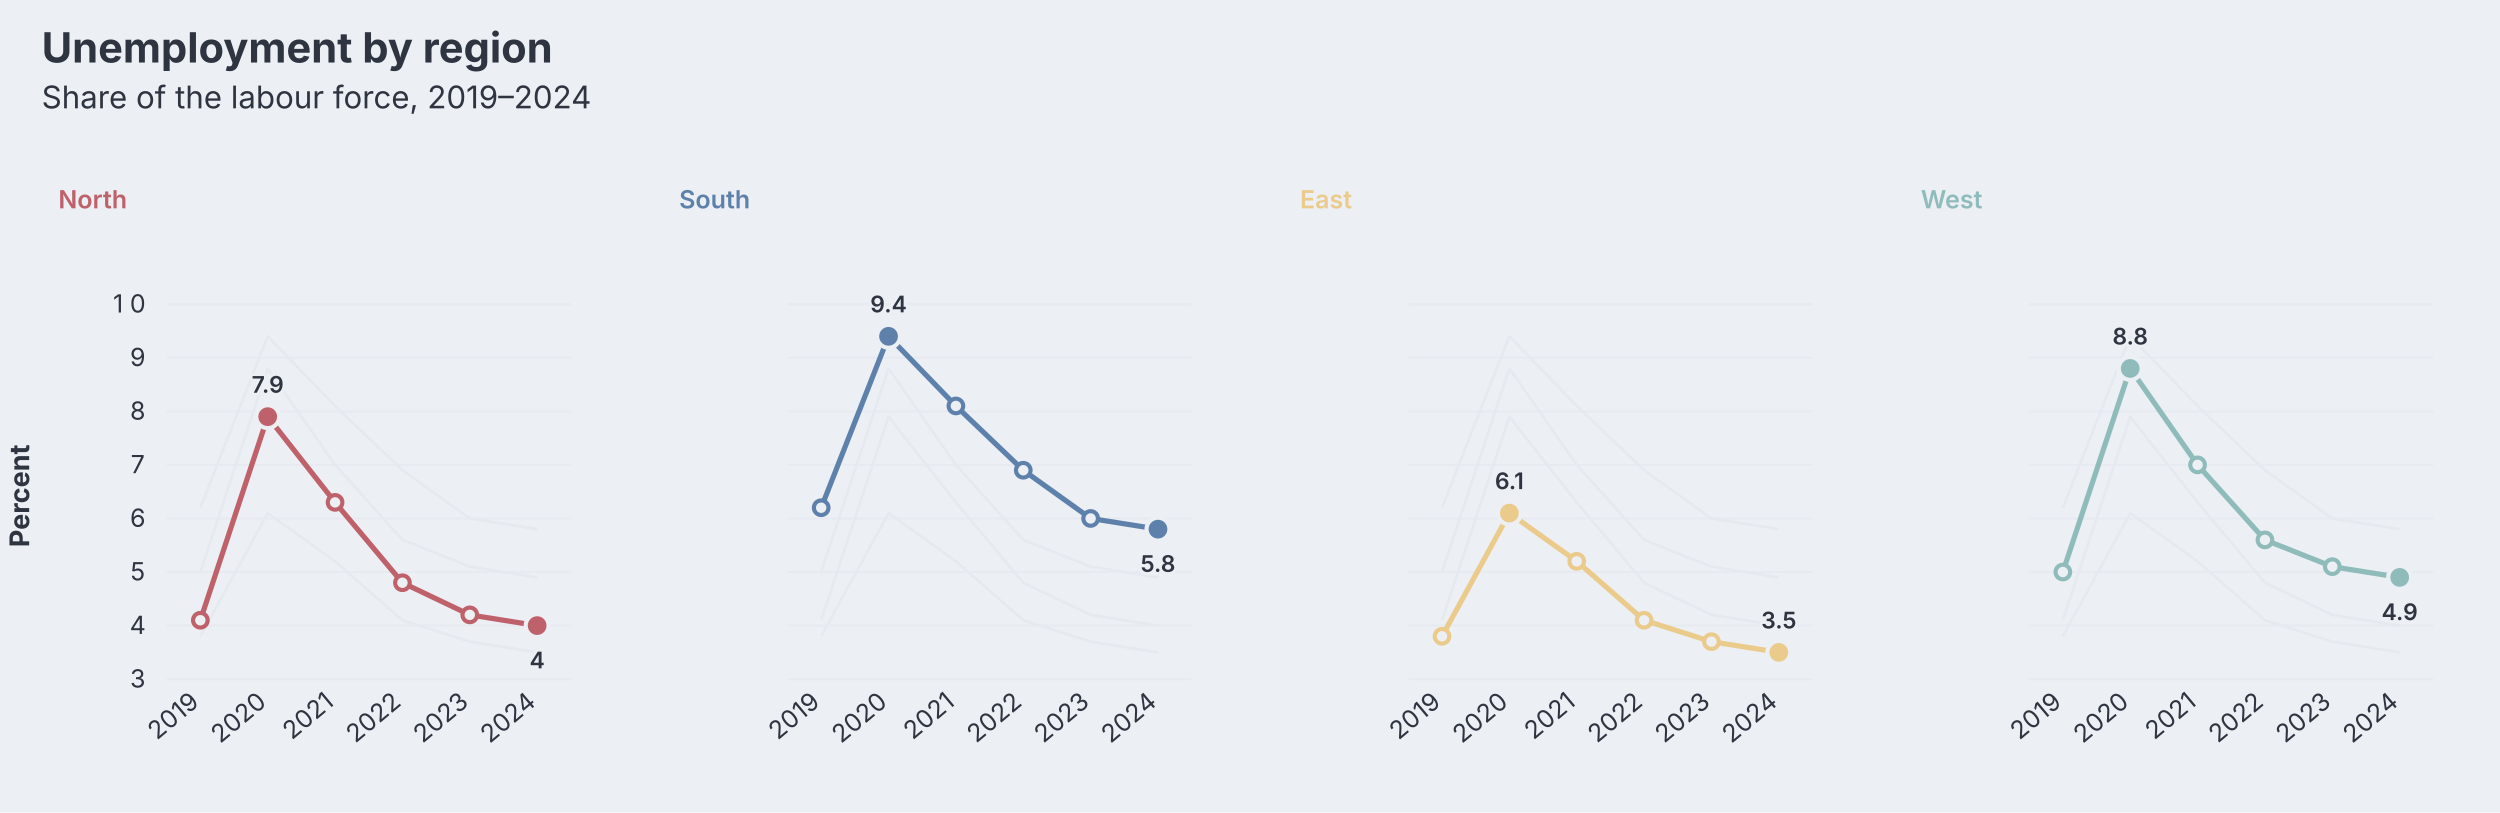
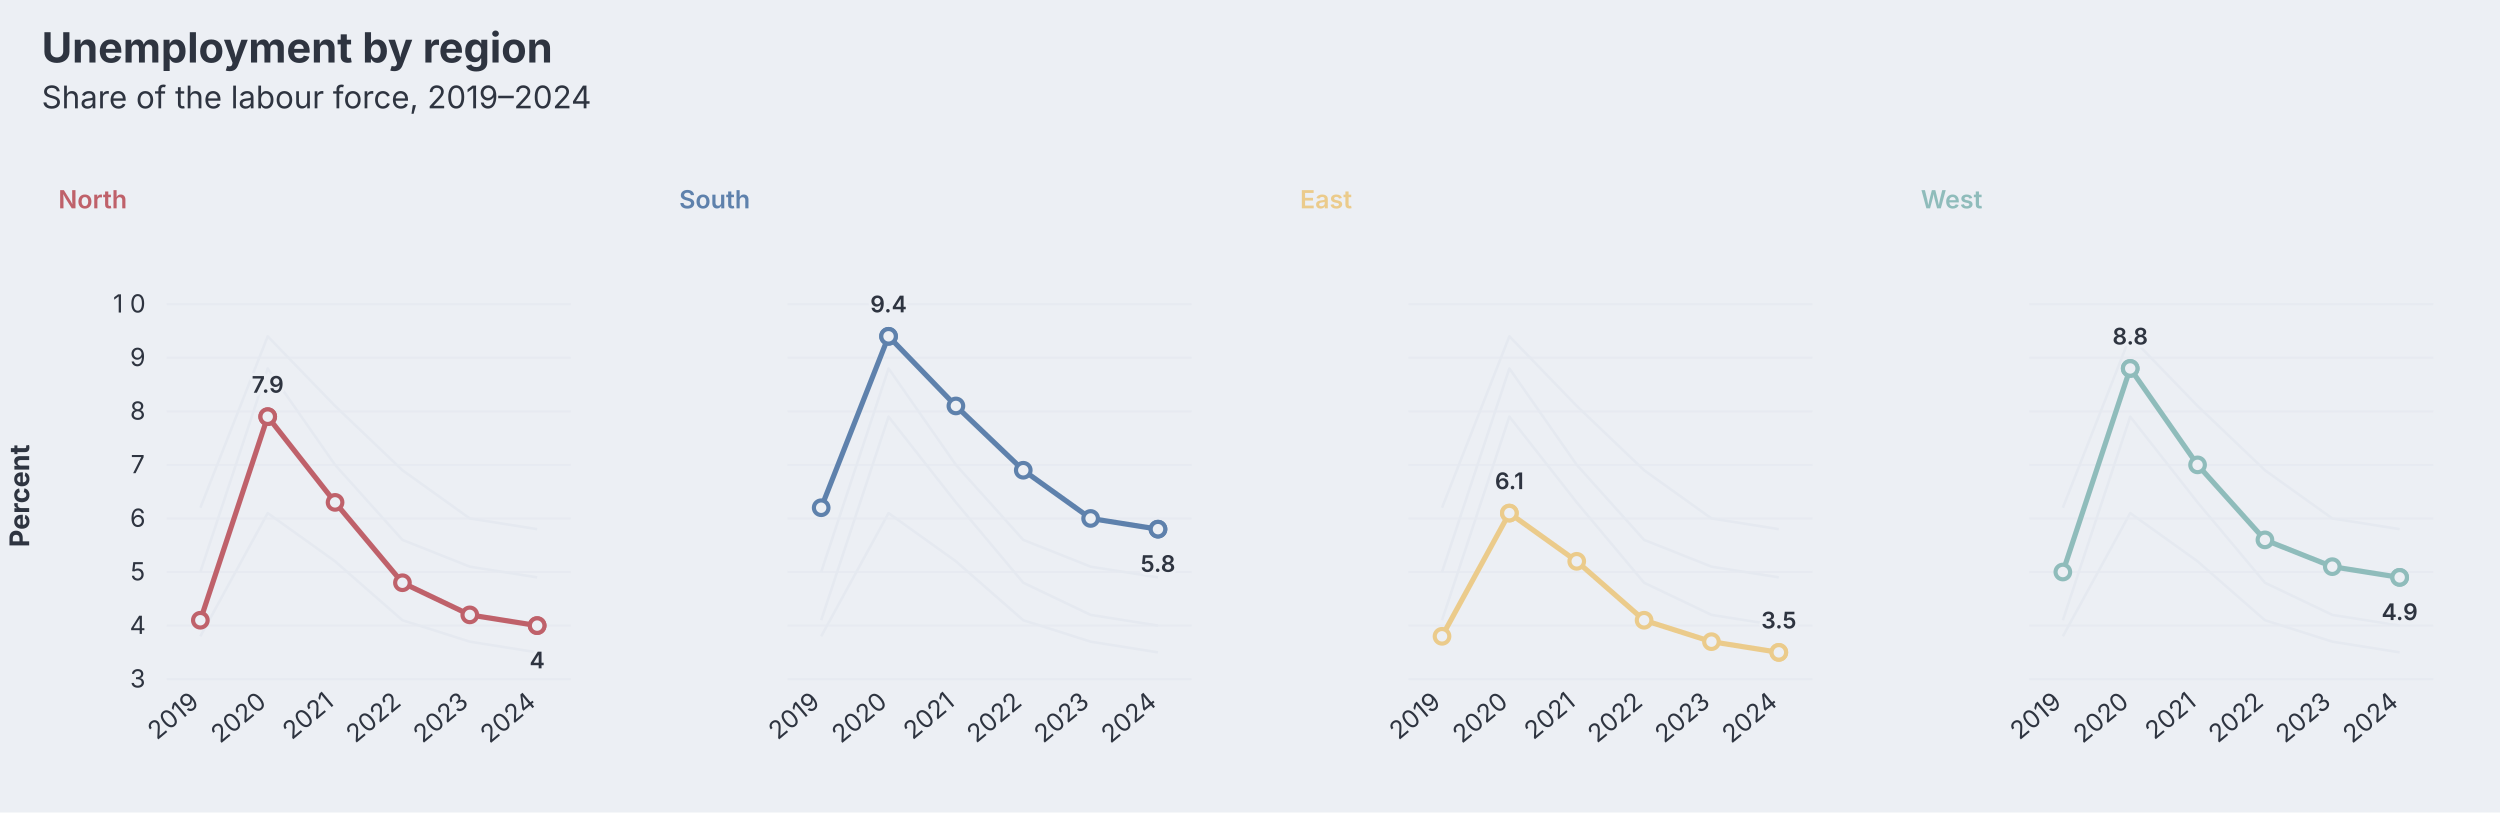
<svg xmlns="http://www.w3.org/2000/svg" aria-describedby="dgmo-desc-55f79fd0" role="img" aria-label="Unemployment by region — Line diagram" width="1200" height="390" viewBox="0 0 1200 390" style="background: rgb(236, 239, 244); font-family: Inter, system-ui, Avenir, Helvetica, Arial, sans-serif;">
  <style>@media (hover:hover){svg:has(g.dgmo-series:hover) g.dgmo-series:not(:hover){opacity:0.4}}</style>
  <rect class="dgmo-canvas-bg" x="0" y="0" width="1200" height="390" fill="#eceff4" />
  <text class="chart-title" x="20" y="30" text-anchor="start" fill="#2e3440" font-size="20" font-weight="bold" style="cursor: default;" data-line-number="1">Unemployment by region</text>
  <g class="chart-frame-body" transform="translate(0,26)">
    <g class="dgmo-facet-panel" data-series="North">
      <text class="dgmo-facet-heading" x="28" y="74" fill="#bf616a" font-size="12" font-weight="600" font-family="Inter, system-ui, Avenir, Helvetica, Arial, sans-serif" data-line-number="7" pointer-events="none">North</text>
      <svg x="24" y="80" width="282" height="284" overflow="visible">
        <line x1="56" x2="250" y1="220" y2="220" stroke="#d8dee9" stroke-opacity="0.25" />
        <text class="dgmo-tick" x="42.124" y="224" text-anchor="middle" fill="#2e3440" font-size="12" font-family="Inter, system-ui, Avenir, Helvetica, Arial, sans-serif" pointer-events="none">
          <tspan x="42.12">3</tspan>
        </text>
        <line x1="56" x2="250" y1="194.286" y2="194.286" stroke="#d8dee9" stroke-opacity="0.25" />
        <text class="dgmo-tick" x="42.124" y="198.286" text-anchor="middle" fill="#2e3440" font-size="12" font-family="Inter, system-ui, Avenir, Helvetica, Arial, sans-serif" pointer-events="none">
          <tspan x="42.12">4</tspan>
        </text>
        <line x1="56" x2="250" y1="168.571" y2="168.571" stroke="#d8dee9" stroke-opacity="0.25" />
        <text class="dgmo-tick" x="42.124" y="172.571" text-anchor="middle" fill="#2e3440" font-size="12" font-family="Inter, system-ui, Avenir, Helvetica, Arial, sans-serif" pointer-events="none">
          <tspan x="42.12">5</tspan>
        </text>
        <line x1="56" x2="250" y1="142.857" y2="142.857" stroke="#d8dee9" stroke-opacity="0.25" />
        <text class="dgmo-tick" x="42.124" y="146.857" text-anchor="middle" fill="#2e3440" font-size="12" font-family="Inter, system-ui, Avenir, Helvetica, Arial, sans-serif" pointer-events="none">
          <tspan x="42.12">6</tspan>
        </text>
        <line x1="56" x2="250" y1="117.143" y2="117.143" stroke="#d8dee9" stroke-opacity="0.25" />
        <text class="dgmo-tick" x="42.124" y="121.143" text-anchor="middle" fill="#2e3440" font-size="12" font-family="Inter, system-ui, Avenir, Helvetica, Arial, sans-serif" pointer-events="none">
          <tspan x="42.12">7</tspan>
        </text>
        <line x1="56" x2="250" y1="91.429" y2="91.429" stroke="#d8dee9" stroke-opacity="0.25" />
        <text class="dgmo-tick" x="42.124" y="95.429" text-anchor="middle" fill="#2e3440" font-size="12" font-family="Inter, system-ui, Avenir, Helvetica, Arial, sans-serif" pointer-events="none">
          <tspan x="42.12">8</tspan>
        </text>
        <line x1="56" x2="250" y1="65.714" y2="65.714" stroke="#d8dee9" stroke-opacity="0.25" />
        <text class="dgmo-tick" x="42.124" y="69.714" text-anchor="middle" fill="#2e3440" font-size="12" font-family="Inter, system-ui, Avenir, Helvetica, Arial, sans-serif" pointer-events="none">
          <tspan x="42.12">9</tspan>
        </text>
        <line x1="56" x2="250" y1="40" y2="40" stroke="#d8dee9" stroke-opacity="0.25" />
        <text class="dgmo-tick" x="38.248" y="44" text-anchor="middle" fill="#2e3440" font-size="12" font-family="Inter, system-ui, Avenir, Helvetica, Arial, sans-serif" pointer-events="none">
          <tspan x="34.37">1</tspan>
          <tspan x="42.12">0</tspan>
        </text>
        <text class="dgmo-tick" fill="#2e3440" font-size="12" font-family="Inter, system-ui, Avenir, Helvetica, Arial, sans-serif" transform="translate(72.16667,232) rotate(-40)" text-anchor="end" pointer-events="none">2019</text>
        <text class="dgmo-tick" fill="#2e3440" font-size="12" font-family="Inter, system-ui, Avenir, Helvetica, Arial, sans-serif" transform="translate(104.5,232) rotate(-40)" text-anchor="end" pointer-events="none">2020</text>
        <text class="dgmo-tick" fill="#2e3440" font-size="12" font-family="Inter, system-ui, Avenir, Helvetica, Arial, sans-serif" transform="translate(136.8333,232) rotate(-40)" text-anchor="end" pointer-events="none">2021</text>
        <text class="dgmo-tick" fill="#2e3440" font-size="12" font-family="Inter, system-ui, Avenir, Helvetica, Arial, sans-serif" transform="translate(169.1667,232) rotate(-40)" text-anchor="end" pointer-events="none">2022</text>
        <text class="dgmo-tick" fill="#2e3440" font-size="12" font-family="Inter, system-ui, Avenir, Helvetica, Arial, sans-serif" transform="translate(201.5,232) rotate(-40)" text-anchor="end" pointer-events="none">2023</text>
        <text class="dgmo-tick" fill="#2e3440" font-size="12" font-family="Inter, system-ui, Avenir, Helvetica, Arial, sans-serif" transform="translate(233.8333,232) rotate(-40)" text-anchor="end" pointer-events="none">2024</text>
        <rect class="dgmo-plot-rect" x="56" y="40" width="194" height="180" fill="transparent" />
        <g class="dgmo-facet-context">
          <path d="M72.167,137.714L104.5,55.429L136.833,88.857L169.167,119.714L201.5,142.857L233.833,148" fill="none" stroke="#e5e9f0" stroke-width="1.25" stroke-linejoin="round" pointer-events="none" />
          <path d="M72.167,199.429L104.5,140.286L136.833,163.429L169.167,191.714L201.5,202L233.833,207.143" fill="none" stroke="#e5e9f0" stroke-width="1.25" stroke-linejoin="round" pointer-events="none" />
          <path d="M72.167,168.571L104.5,70.857L136.833,117.143L169.167,153.143L201.5,166L233.833,171.143" fill="none" stroke="#e5e9f0" stroke-width="1.25" stroke-linejoin="round" pointer-events="none" />
        </g>
        <g class="dgmo-series" data-series-index="0" data-series-name="North" data-axis="left" data-color="#bf616a" data-line-number="7">
          <path class="dgmo-series-line" d="M72.167,191.714L104.5,94L136.833,135.143L169.167,173.714L201.5,189.143L233.833,194.286" fill="none" stroke="#bf616a" stroke-width="2.5" stroke-linejoin="round" stroke-linecap="round" />
          <path class="dgmo-series-hit" d="M72.167,191.714L104.5,94L136.833,135.143L169.167,173.714L201.5,189.143L233.833,194.286" fill="none" stroke="transparent" stroke-width="16" stroke-linejoin="round" stroke-linecap="round" />
          <circle class="dgmo-pt" data-series-index="0" data-series-name="North" data-color="#bf616a" data-x-index="0" data-x-label="2019" data-value="4.1" data-line-number="12" cx="72.167" cy="191.714" r="3.5" fill="#eceff4" stroke="#bf616a" stroke-width="2" />
          <circle class="dgmo-pt" data-series-index="0" data-series-name="North" data-color="#bf616a" data-x-index="1" data-x-label="2020" data-value="7.9" data-line-number="13" cx="104.5" cy="94" r="3.5" fill="#eceff4" stroke="#bf616a" stroke-width="2" />
          <circle class="dgmo-pt" data-series-index="0" data-series-name="North" data-color="#bf616a" data-x-index="2" data-x-label="2021" data-value="6.3" data-line-number="14" cx="136.833" cy="135.143" r="3.5" fill="#eceff4" stroke="#bf616a" stroke-width="2" />
          <circle class="dgmo-pt" data-series-index="0" data-series-name="North" data-color="#bf616a" data-x-index="3" data-x-label="2022" data-value="4.8" data-line-number="15" cx="169.167" cy="173.714" r="3.5" fill="#eceff4" stroke="#bf616a" stroke-width="2" />
          <circle class="dgmo-pt" data-series-index="0" data-series-name="North" data-color="#bf616a" data-x-index="4" data-x-label="2023" data-value="4.2" data-line-number="16" cx="201.5" cy="189.143" r="3.5" fill="#eceff4" stroke="#bf616a" stroke-width="2" />
          <circle class="dgmo-pt" data-series-index="0" data-series-name="North" data-color="#bf616a" data-x-index="5" data-x-label="2024" data-value="4" data-line-number="17" cx="233.833" cy="194.286" r="3.5" fill="#eceff4" stroke="#bf616a" stroke-width="2" />
        </g>
        <g class="dgmo-overlay dgmo-overlay-extremes" data-line-number="13" data-series-name="North" pointer-events="none">
-           <circle class="dgmo-extreme-high" cx="104.5" cy="94" r="5.5" fill="#bf616a" stroke="#eceff4" stroke-width="2" />
+           <circle class="dgmo-extreme-high" cx="104.5" cy="94" r="3.5" fill="#eceff4" stroke="#bf616a" stroke-width="2" />
        </g>
        <g class="dgmo-overlay dgmo-overlay-extremes" data-line-number="17" data-series-name="North" pointer-events="none">
-           <circle class="dgmo-extreme-low" cx="233.833" cy="194.286" r="5.5" fill="#bf616a" stroke="#eceff4" stroke-width="2" />
+           <circle class="dgmo-extreme-low" cx="233.833" cy="194.286" r="3.5" fill="#eceff4" stroke="#bf616a" stroke-width="2" />
        </g>
        <text class="dgmo-overlay-label dgmo-overlay-extremes-label" data-line-number="13" data-series-name="North" x="104.5" y="82.5" text-anchor="middle" fill="#2e3440" font-size="11" font-weight="600" font-family="Inter, system-ui, Avenir, Helvetica, Arial, sans-serif" stroke="#eceff4" stroke-width="3" stroke-linejoin="round" paint-order="stroke" pointer-events="none">7.9</text>
        <text class="dgmo-overlay-label dgmo-overlay-extremes-label" data-line-number="17" data-series-name="North" x="233.833" y="214.786" text-anchor="middle" fill="#2e3440" font-size="11" font-weight="600" font-family="Inter, system-ui, Avenir, Helvetica, Arial, sans-serif" stroke="#eceff4" stroke-width="3" stroke-linejoin="round" paint-order="stroke" pointer-events="none">4</text>
      </svg>
    </g>
    <g class="dgmo-facet-panel" data-series="South">
      <text class="dgmo-facet-heading" x="326" y="74" fill="#5e81ac" font-size="12" font-weight="600" font-family="Inter, system-ui, Avenir, Helvetica, Arial, sans-serif" data-line-number="8" pointer-events="none">South</text>
      <svg x="322" y="80" width="282" height="284" overflow="visible">
        <line x1="56" x2="250" y1="220" y2="220" stroke="#d8dee9" stroke-opacity="0.25" />
        <line x1="56" x2="250" y1="194.286" y2="194.286" stroke="#d8dee9" stroke-opacity="0.25" />
        <line x1="56" x2="250" y1="168.571" y2="168.571" stroke="#d8dee9" stroke-opacity="0.25" />
        <line x1="56" x2="250" y1="142.857" y2="142.857" stroke="#d8dee9" stroke-opacity="0.25" />
        <line x1="56" x2="250" y1="117.143" y2="117.143" stroke="#d8dee9" stroke-opacity="0.25" />
        <line x1="56" x2="250" y1="91.429" y2="91.429" stroke="#d8dee9" stroke-opacity="0.25" />
        <line x1="56" x2="250" y1="65.714" y2="65.714" stroke="#d8dee9" stroke-opacity="0.25" />
        <line x1="56" x2="250" y1="40" y2="40" stroke="#d8dee9" stroke-opacity="0.25" />
        <text class="dgmo-tick" fill="#2e3440" font-size="12" font-family="Inter, system-ui, Avenir, Helvetica, Arial, sans-serif" transform="translate(72.16667,232) rotate(-40)" text-anchor="end" pointer-events="none">2019</text>
        <text class="dgmo-tick" fill="#2e3440" font-size="12" font-family="Inter, system-ui, Avenir, Helvetica, Arial, sans-serif" transform="translate(104.5,232) rotate(-40)" text-anchor="end" pointer-events="none">2020</text>
        <text class="dgmo-tick" fill="#2e3440" font-size="12" font-family="Inter, system-ui, Avenir, Helvetica, Arial, sans-serif" transform="translate(136.8333,232) rotate(-40)" text-anchor="end" pointer-events="none">2021</text>
        <text class="dgmo-tick" fill="#2e3440" font-size="12" font-family="Inter, system-ui, Avenir, Helvetica, Arial, sans-serif" transform="translate(169.1667,232) rotate(-40)" text-anchor="end" pointer-events="none">2022</text>
        <text class="dgmo-tick" fill="#2e3440" font-size="12" font-family="Inter, system-ui, Avenir, Helvetica, Arial, sans-serif" transform="translate(201.5,232) rotate(-40)" text-anchor="end" pointer-events="none">2023</text>
        <text class="dgmo-tick" fill="#2e3440" font-size="12" font-family="Inter, system-ui, Avenir, Helvetica, Arial, sans-serif" transform="translate(233.8333,232) rotate(-40)" text-anchor="end" pointer-events="none">2024</text>
        <rect class="dgmo-plot-rect" x="56" y="40" width="194" height="180" fill="transparent" />
        <g class="dgmo-facet-context">
          <path d="M72.167,191.714L104.5,94L136.833,135.143L169.167,173.714L201.5,189.143L233.833,194.286" fill="none" stroke="#e5e9f0" stroke-width="1.25" stroke-linejoin="round" pointer-events="none" />
          <path d="M72.167,199.429L104.5,140.286L136.833,163.429L169.167,191.714L201.5,202L233.833,207.143" fill="none" stroke="#e5e9f0" stroke-width="1.25" stroke-linejoin="round" pointer-events="none" />
          <path d="M72.167,168.571L104.5,70.857L136.833,117.143L169.167,153.143L201.5,166L233.833,171.143" fill="none" stroke="#e5e9f0" stroke-width="1.25" stroke-linejoin="round" pointer-events="none" />
        </g>
        <g class="dgmo-series" data-series-index="0" data-series-name="South" data-axis="left" data-color="#5e81ac" data-line-number="8">
          <path class="dgmo-series-line" d="M72.167,137.714L104.5,55.429L136.833,88.857L169.167,119.714L201.5,142.857L233.833,148" fill="none" stroke="#5e81ac" stroke-width="2.5" stroke-linejoin="round" stroke-linecap="round" />
          <path class="dgmo-series-hit" d="M72.167,137.714L104.5,55.429L136.833,88.857L169.167,119.714L201.5,142.857L233.833,148" fill="none" stroke="transparent" stroke-width="16" stroke-linejoin="round" stroke-linecap="round" />
          <circle class="dgmo-pt" data-series-index="0" data-series-name="South" data-color="#5e81ac" data-x-index="0" data-x-label="2019" data-value="6.2" data-line-number="12" cx="72.167" cy="137.714" r="3.5" fill="#eceff4" stroke="#5e81ac" stroke-width="2" />
          <circle class="dgmo-pt" data-series-index="0" data-series-name="South" data-color="#5e81ac" data-x-index="1" data-x-label="2020" data-value="9.4" data-line-number="13" cx="104.5" cy="55.429" r="3.5" fill="#eceff4" stroke="#5e81ac" stroke-width="2" />
          <circle class="dgmo-pt" data-series-index="0" data-series-name="South" data-color="#5e81ac" data-x-index="2" data-x-label="2021" data-value="8.1" data-line-number="14" cx="136.833" cy="88.857" r="3.5" fill="#eceff4" stroke="#5e81ac" stroke-width="2" />
          <circle class="dgmo-pt" data-series-index="0" data-series-name="South" data-color="#5e81ac" data-x-index="3" data-x-label="2022" data-value="6.9" data-line-number="15" cx="169.167" cy="119.714" r="3.5" fill="#eceff4" stroke="#5e81ac" stroke-width="2" />
          <circle class="dgmo-pt" data-series-index="0" data-series-name="South" data-color="#5e81ac" data-x-index="4" data-x-label="2023" data-value="6" data-line-number="16" cx="201.5" cy="142.857" r="3.5" fill="#eceff4" stroke="#5e81ac" stroke-width="2" />
          <circle class="dgmo-pt" data-series-index="0" data-series-name="South" data-color="#5e81ac" data-x-index="5" data-x-label="2024" data-value="5.8" data-line-number="17" cx="233.833" cy="148" r="3.5" fill="#eceff4" stroke="#5e81ac" stroke-width="2" />
        </g>
        <g class="dgmo-overlay dgmo-overlay-extremes" data-line-number="13" data-series-name="South" pointer-events="none">
-           <circle class="dgmo-extreme-high" cx="104.5" cy="55.429" r="5.5" fill="#5e81ac" stroke="#eceff4" stroke-width="2" />
+           <circle class="dgmo-extreme-high" cx="104.5" cy="55.429" r="3.5" fill="#eceff4" stroke="#5e81ac" stroke-width="2" />
        </g>
        <g class="dgmo-overlay dgmo-overlay-extremes" data-line-number="17" data-series-name="South" pointer-events="none">
-           <circle class="dgmo-extreme-low" cx="233.833" cy="148" r="5.5" fill="#5e81ac" stroke="#eceff4" stroke-width="2" />
+           <circle class="dgmo-extreme-low" cx="233.833" cy="148" r="3.5" fill="#eceff4" stroke="#5e81ac" stroke-width="2" />
        </g>
        <text class="dgmo-overlay-label dgmo-overlay-extremes-label" data-line-number="13" data-series-name="South" x="104.5" y="43.929" text-anchor="middle" fill="#2e3440" font-size="11" font-weight="600" font-family="Inter, system-ui, Avenir, Helvetica, Arial, sans-serif" stroke="#eceff4" stroke-width="3" stroke-linejoin="round" paint-order="stroke" pointer-events="none">9.4</text>
        <text class="dgmo-overlay-label dgmo-overlay-extremes-label" data-line-number="17" data-series-name="South" x="233.833" y="168.5" text-anchor="middle" fill="#2e3440" font-size="11" font-weight="600" font-family="Inter, system-ui, Avenir, Helvetica, Arial, sans-serif" stroke="#eceff4" stroke-width="3" stroke-linejoin="round" paint-order="stroke" pointer-events="none">5.8</text>
      </svg>
    </g>
    <g class="dgmo-facet-panel" data-series="East">
      <text class="dgmo-facet-heading" x="624" y="74" fill="#ebcb8b" font-size="12" font-weight="600" font-family="Inter, system-ui, Avenir, Helvetica, Arial, sans-serif" data-line-number="9" pointer-events="none">East</text>
      <svg x="620" y="80" width="282" height="284" overflow="visible">
        <line x1="56" x2="250" y1="220" y2="220" stroke="#d8dee9" stroke-opacity="0.25" />
        <line x1="56" x2="250" y1="194.286" y2="194.286" stroke="#d8dee9" stroke-opacity="0.25" />
        <line x1="56" x2="250" y1="168.571" y2="168.571" stroke="#d8dee9" stroke-opacity="0.25" />
        <line x1="56" x2="250" y1="142.857" y2="142.857" stroke="#d8dee9" stroke-opacity="0.25" />
        <line x1="56" x2="250" y1="117.143" y2="117.143" stroke="#d8dee9" stroke-opacity="0.25" />
        <line x1="56" x2="250" y1="91.429" y2="91.429" stroke="#d8dee9" stroke-opacity="0.25" />
        <line x1="56" x2="250" y1="65.714" y2="65.714" stroke="#d8dee9" stroke-opacity="0.25" />
        <line x1="56" x2="250" y1="40" y2="40" stroke="#d8dee9" stroke-opacity="0.25" />
        <text class="dgmo-tick" fill="#2e3440" font-size="12" font-family="Inter, system-ui, Avenir, Helvetica, Arial, sans-serif" transform="translate(72.16667,232) rotate(-40)" text-anchor="end" pointer-events="none">2019</text>
        <text class="dgmo-tick" fill="#2e3440" font-size="12" font-family="Inter, system-ui, Avenir, Helvetica, Arial, sans-serif" transform="translate(104.5,232) rotate(-40)" text-anchor="end" pointer-events="none">2020</text>
        <text class="dgmo-tick" fill="#2e3440" font-size="12" font-family="Inter, system-ui, Avenir, Helvetica, Arial, sans-serif" transform="translate(136.8333,232) rotate(-40)" text-anchor="end" pointer-events="none">2021</text>
        <text class="dgmo-tick" fill="#2e3440" font-size="12" font-family="Inter, system-ui, Avenir, Helvetica, Arial, sans-serif" transform="translate(169.1667,232) rotate(-40)" text-anchor="end" pointer-events="none">2022</text>
        <text class="dgmo-tick" fill="#2e3440" font-size="12" font-family="Inter, system-ui, Avenir, Helvetica, Arial, sans-serif" transform="translate(201.5,232) rotate(-40)" text-anchor="end" pointer-events="none">2023</text>
        <text class="dgmo-tick" fill="#2e3440" font-size="12" font-family="Inter, system-ui, Avenir, Helvetica, Arial, sans-serif" transform="translate(233.8333,232) rotate(-40)" text-anchor="end" pointer-events="none">2024</text>
        <rect class="dgmo-plot-rect" x="56" y="40" width="194" height="180" fill="transparent" />
        <g class="dgmo-facet-context">
          <path d="M72.167,191.714L104.5,94L136.833,135.143L169.167,173.714L201.5,189.143L233.833,194.286" fill="none" stroke="#e5e9f0" stroke-width="1.25" stroke-linejoin="round" pointer-events="none" />
          <path d="M72.167,137.714L104.5,55.429L136.833,88.857L169.167,119.714L201.5,142.857L233.833,148" fill="none" stroke="#e5e9f0" stroke-width="1.25" stroke-linejoin="round" pointer-events="none" />
          <path d="M72.167,168.571L104.5,70.857L136.833,117.143L169.167,153.143L201.5,166L233.833,171.143" fill="none" stroke="#e5e9f0" stroke-width="1.25" stroke-linejoin="round" pointer-events="none" />
        </g>
        <g class="dgmo-series" data-series-index="0" data-series-name="East" data-axis="left" data-color="#ebcb8b" data-line-number="9">
          <path class="dgmo-series-line" d="M72.167,199.429L104.5,140.286L136.833,163.429L169.167,191.714L201.5,202L233.833,207.143" fill="none" stroke="#ebcb8b" stroke-width="2.5" stroke-linejoin="round" stroke-linecap="round" />
          <path class="dgmo-series-hit" d="M72.167,199.429L104.5,140.286L136.833,163.429L169.167,191.714L201.5,202L233.833,207.143" fill="none" stroke="transparent" stroke-width="16" stroke-linejoin="round" stroke-linecap="round" />
          <circle class="dgmo-pt" data-series-index="0" data-series-name="East" data-color="#ebcb8b" data-x-index="0" data-x-label="2019" data-value="3.8" data-line-number="12" cx="72.167" cy="199.429" r="3.5" fill="#eceff4" stroke="#ebcb8b" stroke-width="2" />
          <circle class="dgmo-pt" data-series-index="0" data-series-name="East" data-color="#ebcb8b" data-x-index="1" data-x-label="2020" data-value="6.1" data-line-number="13" cx="104.5" cy="140.286" r="3.5" fill="#eceff4" stroke="#ebcb8b" stroke-width="2" />
          <circle class="dgmo-pt" data-series-index="0" data-series-name="East" data-color="#ebcb8b" data-x-index="2" data-x-label="2021" data-value="5.2" data-line-number="14" cx="136.833" cy="163.429" r="3.5" fill="#eceff4" stroke="#ebcb8b" stroke-width="2" />
          <circle class="dgmo-pt" data-series-index="0" data-series-name="East" data-color="#ebcb8b" data-x-index="3" data-x-label="2022" data-value="4.1" data-line-number="15" cx="169.167" cy="191.714" r="3.5" fill="#eceff4" stroke="#ebcb8b" stroke-width="2" />
          <circle class="dgmo-pt" data-series-index="0" data-series-name="East" data-color="#ebcb8b" data-x-index="4" data-x-label="2023" data-value="3.7" data-line-number="16" cx="201.5" cy="202" r="3.5" fill="#eceff4" stroke="#ebcb8b" stroke-width="2" />
          <circle class="dgmo-pt" data-series-index="0" data-series-name="East" data-color="#ebcb8b" data-x-index="5" data-x-label="2024" data-value="3.5" data-line-number="17" cx="233.833" cy="207.143" r="3.5" fill="#eceff4" stroke="#ebcb8b" stroke-width="2" />
        </g>
        <g class="dgmo-overlay dgmo-overlay-extremes" data-line-number="13" data-series-name="East" pointer-events="none">
-           <circle class="dgmo-extreme-high" cx="104.5" cy="140.286" r="5.5" fill="#ebcb8b" stroke="#eceff4" stroke-width="2" />
+           <circle class="dgmo-extreme-high" cx="104.5" cy="140.286" r="3.5" fill="#eceff4" stroke="#ebcb8b" stroke-width="2" />
        </g>
        <g class="dgmo-overlay dgmo-overlay-extremes" data-line-number="17" data-series-name="East" pointer-events="none">
-           <circle class="dgmo-extreme-low" cx="233.833" cy="207.143" r="5.5" fill="#ebcb8b" stroke="#eceff4" stroke-width="2" />
+           <circle class="dgmo-extreme-low" cx="233.833" cy="207.143" r="3.5" fill="#eceff4" stroke="#ebcb8b" stroke-width="2" />
        </g>
        <text class="dgmo-overlay-label dgmo-overlay-extremes-label" data-line-number="13" data-series-name="East" x="104.5" y="128.786" text-anchor="middle" fill="#2e3440" font-size="11" font-weight="600" font-family="Inter, system-ui, Avenir, Helvetica, Arial, sans-serif" stroke="#eceff4" stroke-width="3" stroke-linejoin="round" paint-order="stroke" pointer-events="none">6.1</text>
        <text class="dgmo-overlay-label dgmo-overlay-extremes-label" data-line-number="17" data-series-name="East" x="233.833" y="195.643" text-anchor="middle" fill="#2e3440" font-size="11" font-weight="600" font-family="Inter, system-ui, Avenir, Helvetica, Arial, sans-serif" stroke="#eceff4" stroke-width="3" stroke-linejoin="round" paint-order="stroke" pointer-events="none">3.5</text>
      </svg>
    </g>
    <g class="dgmo-facet-panel" data-series="West">
      <text class="dgmo-facet-heading" x="922" y="74" fill="#8fbcbb" font-size="12" font-weight="600" font-family="Inter, system-ui, Avenir, Helvetica, Arial, sans-serif" data-line-number="10" pointer-events="none">West</text>
      <svg x="918" y="80" width="282" height="284" overflow="visible">
        <line x1="56" x2="250" y1="220" y2="220" stroke="#d8dee9" stroke-opacity="0.25" />
        <line x1="56" x2="250" y1="194.286" y2="194.286" stroke="#d8dee9" stroke-opacity="0.25" />
        <line x1="56" x2="250" y1="168.571" y2="168.571" stroke="#d8dee9" stroke-opacity="0.25" />
        <line x1="56" x2="250" y1="142.857" y2="142.857" stroke="#d8dee9" stroke-opacity="0.25" />
        <line x1="56" x2="250" y1="117.143" y2="117.143" stroke="#d8dee9" stroke-opacity="0.25" />
        <line x1="56" x2="250" y1="91.429" y2="91.429" stroke="#d8dee9" stroke-opacity="0.25" />
        <line x1="56" x2="250" y1="65.714" y2="65.714" stroke="#d8dee9" stroke-opacity="0.25" />
        <line x1="56" x2="250" y1="40" y2="40" stroke="#d8dee9" stroke-opacity="0.25" />
        <text class="dgmo-tick" fill="#2e3440" font-size="12" font-family="Inter, system-ui, Avenir, Helvetica, Arial, sans-serif" transform="translate(72.16667,232) rotate(-40)" text-anchor="end" pointer-events="none">2019</text>
        <text class="dgmo-tick" fill="#2e3440" font-size="12" font-family="Inter, system-ui, Avenir, Helvetica, Arial, sans-serif" transform="translate(104.5,232) rotate(-40)" text-anchor="end" pointer-events="none">2020</text>
        <text class="dgmo-tick" fill="#2e3440" font-size="12" font-family="Inter, system-ui, Avenir, Helvetica, Arial, sans-serif" transform="translate(136.8333,232) rotate(-40)" text-anchor="end" pointer-events="none">2021</text>
        <text class="dgmo-tick" fill="#2e3440" font-size="12" font-family="Inter, system-ui, Avenir, Helvetica, Arial, sans-serif" transform="translate(169.1667,232) rotate(-40)" text-anchor="end" pointer-events="none">2022</text>
        <text class="dgmo-tick" fill="#2e3440" font-size="12" font-family="Inter, system-ui, Avenir, Helvetica, Arial, sans-serif" transform="translate(201.5,232) rotate(-40)" text-anchor="end" pointer-events="none">2023</text>
        <text class="dgmo-tick" fill="#2e3440" font-size="12" font-family="Inter, system-ui, Avenir, Helvetica, Arial, sans-serif" transform="translate(233.8333,232) rotate(-40)" text-anchor="end" pointer-events="none">2024</text>
        <rect class="dgmo-plot-rect" x="56" y="40" width="194" height="180" fill="transparent" />
        <g class="dgmo-facet-context">
          <path d="M72.167,191.714L104.5,94L136.833,135.143L169.167,173.714L201.5,189.143L233.833,194.286" fill="none" stroke="#e5e9f0" stroke-width="1.25" stroke-linejoin="round" pointer-events="none" />
          <path d="M72.167,137.714L104.5,55.429L136.833,88.857L169.167,119.714L201.5,142.857L233.833,148" fill="none" stroke="#e5e9f0" stroke-width="1.25" stroke-linejoin="round" pointer-events="none" />
          <path d="M72.167,199.429L104.5,140.286L136.833,163.429L169.167,191.714L201.5,202L233.833,207.143" fill="none" stroke="#e5e9f0" stroke-width="1.25" stroke-linejoin="round" pointer-events="none" />
        </g>
        <g class="dgmo-series" data-series-index="0" data-series-name="West" data-axis="left" data-color="#8fbcbb" data-line-number="10">
          <path class="dgmo-series-line" d="M72.167,168.571L104.5,70.857L136.833,117.143L169.167,153.143L201.5,166L233.833,171.143" fill="none" stroke="#8fbcbb" stroke-width="2.5" stroke-linejoin="round" stroke-linecap="round" />
          <path class="dgmo-series-hit" d="M72.167,168.571L104.5,70.857L136.833,117.143L169.167,153.143L201.5,166L233.833,171.143" fill="none" stroke="transparent" stroke-width="16" stroke-linejoin="round" stroke-linecap="round" />
          <circle class="dgmo-pt" data-series-index="0" data-series-name="West" data-color="#8fbcbb" data-x-index="0" data-x-label="2019" data-value="5" data-line-number="12" cx="72.167" cy="168.571" r="3.5" fill="#eceff4" stroke="#8fbcbb" stroke-width="2" />
          <circle class="dgmo-pt" data-series-index="0" data-series-name="West" data-color="#8fbcbb" data-x-index="1" data-x-label="2020" data-value="8.8" data-line-number="13" cx="104.5" cy="70.857" r="3.5" fill="#eceff4" stroke="#8fbcbb" stroke-width="2" />
          <circle class="dgmo-pt" data-series-index="0" data-series-name="West" data-color="#8fbcbb" data-x-index="2" data-x-label="2021" data-value="7" data-line-number="14" cx="136.833" cy="117.143" r="3.5" fill="#eceff4" stroke="#8fbcbb" stroke-width="2" />
          <circle class="dgmo-pt" data-series-index="0" data-series-name="West" data-color="#8fbcbb" data-x-index="3" data-x-label="2022" data-value="5.6" data-line-number="15" cx="169.167" cy="153.143" r="3.5" fill="#eceff4" stroke="#8fbcbb" stroke-width="2" />
          <circle class="dgmo-pt" data-series-index="0" data-series-name="West" data-color="#8fbcbb" data-x-index="4" data-x-label="2023" data-value="5.1" data-line-number="16" cx="201.5" cy="166" r="3.5" fill="#eceff4" stroke="#8fbcbb" stroke-width="2" />
          <circle class="dgmo-pt" data-series-index="0" data-series-name="West" data-color="#8fbcbb" data-x-index="5" data-x-label="2024" data-value="4.9" data-line-number="17" cx="233.833" cy="171.143" r="3.5" fill="#eceff4" stroke="#8fbcbb" stroke-width="2" />
        </g>
        <g class="dgmo-overlay dgmo-overlay-extremes" data-line-number="13" data-series-name="West" pointer-events="none">
-           <circle class="dgmo-extreme-high" cx="104.5" cy="70.857" r="5.5" fill="#8fbcbb" stroke="#eceff4" stroke-width="2" />
+           <circle class="dgmo-extreme-high" cx="104.5" cy="70.857" r="3.5" fill="#eceff4" stroke="#8fbcbb" stroke-width="2" />
        </g>
        <g class="dgmo-overlay dgmo-overlay-extremes" data-line-number="17" data-series-name="West" pointer-events="none">
-           <circle class="dgmo-extreme-low" cx="233.833" cy="171.143" r="5.5" fill="#8fbcbb" stroke="#eceff4" stroke-width="2" />
+           <circle class="dgmo-extreme-low" cx="233.833" cy="171.143" r="3.5" fill="#eceff4" stroke="#8fbcbb" stroke-width="2" />
        </g>
        <text class="dgmo-overlay-label dgmo-overlay-extremes-label" data-line-number="13" data-series-name="West" x="104.5" y="59.357" text-anchor="middle" fill="#2e3440" font-size="11" font-weight="600" font-family="Inter, system-ui, Avenir, Helvetica, Arial, sans-serif" stroke="#eceff4" stroke-width="3" stroke-linejoin="round" paint-order="stroke" pointer-events="none">8.8</text>
        <text class="dgmo-overlay-label dgmo-overlay-extremes-label" data-line-number="17" data-series-name="West" x="233.833" y="191.643" text-anchor="middle" fill="#2e3440" font-size="11" font-weight="600" font-family="Inter, system-ui, Avenir, Helvetica, Arial, sans-serif" stroke="#eceff4" stroke-width="3" stroke-linejoin="round" paint-order="stroke" pointer-events="none">4.9</text>
      </svg>
    </g>
    <text transform="translate(14,212) rotate(-90)" text-anchor="middle" fill="#2e3440" font-size="13" font-family="Inter, system-ui, Avenir, Helvetica, Arial, sans-serif" font-weight="bold" pointer-events="none">Percent</text>
  </g>
  <text class="chart-subtitle" x="20" y="52" text-anchor="start" fill="#2e3440" font-size="15" font-family="Inter, system-ui, Avenir, Helvetica, Arial, sans-serif" data-line-number="2">Share of the labour force, 2019–2024</text>
</svg>
